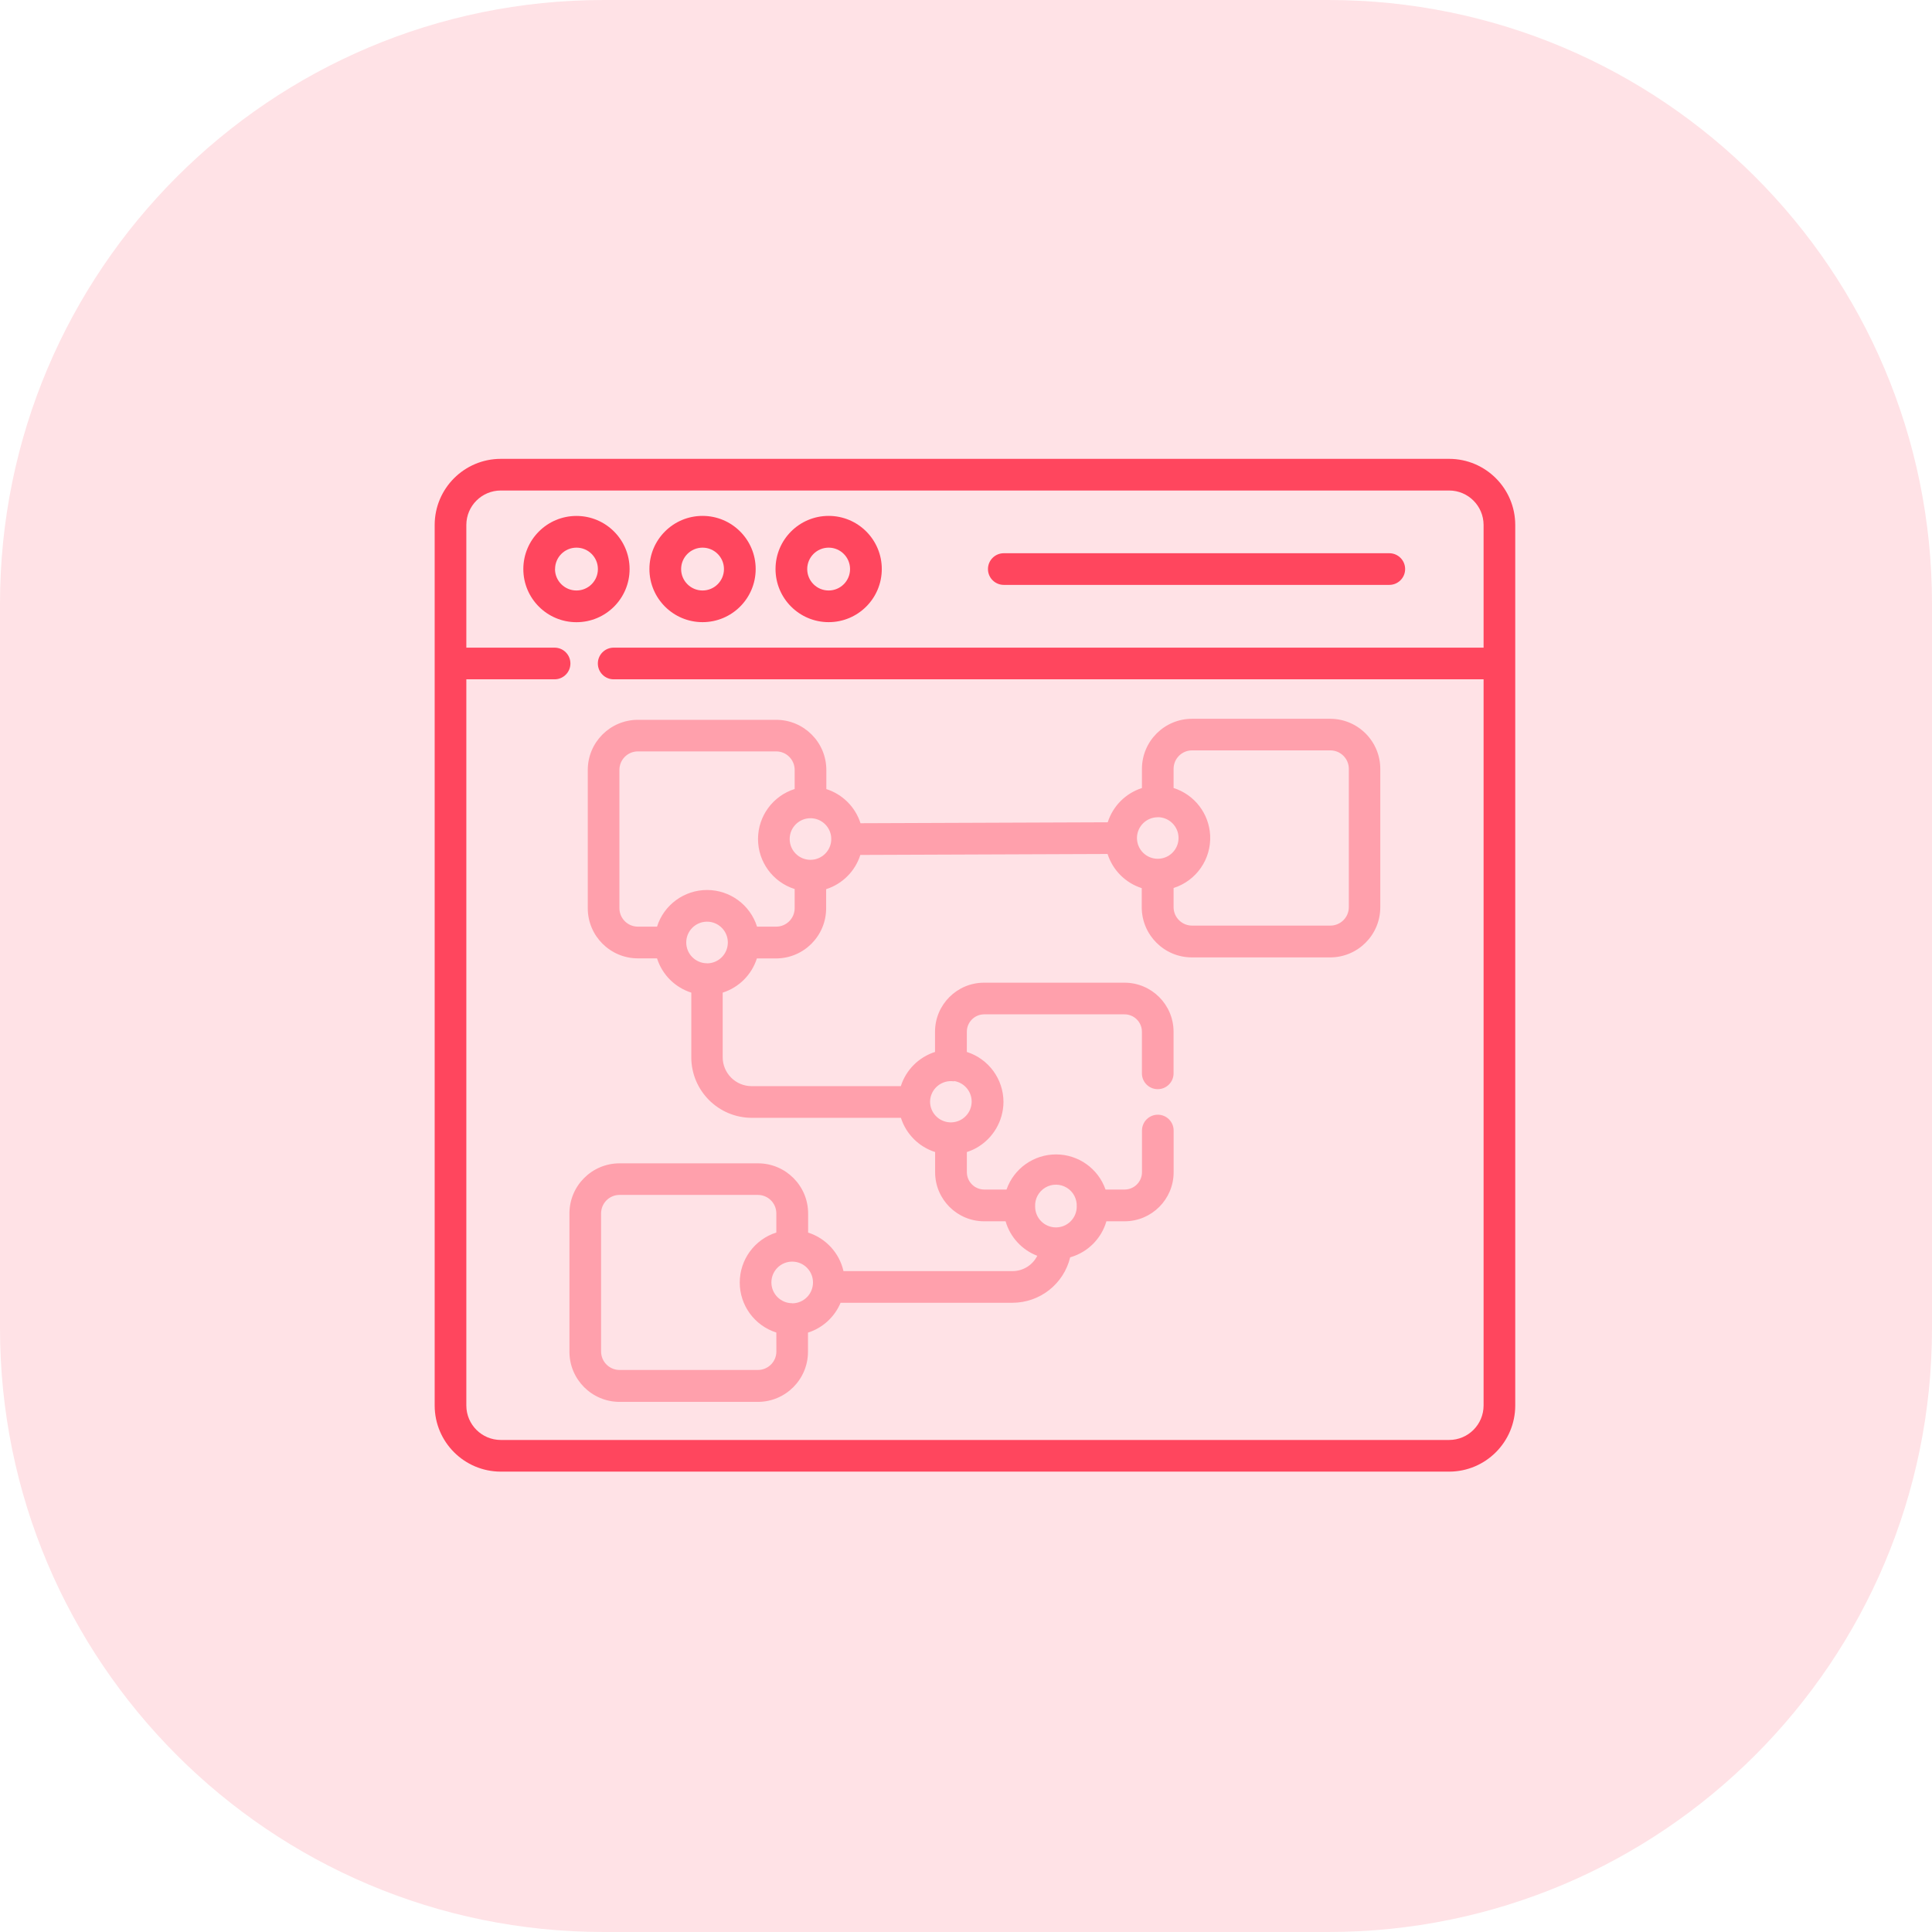
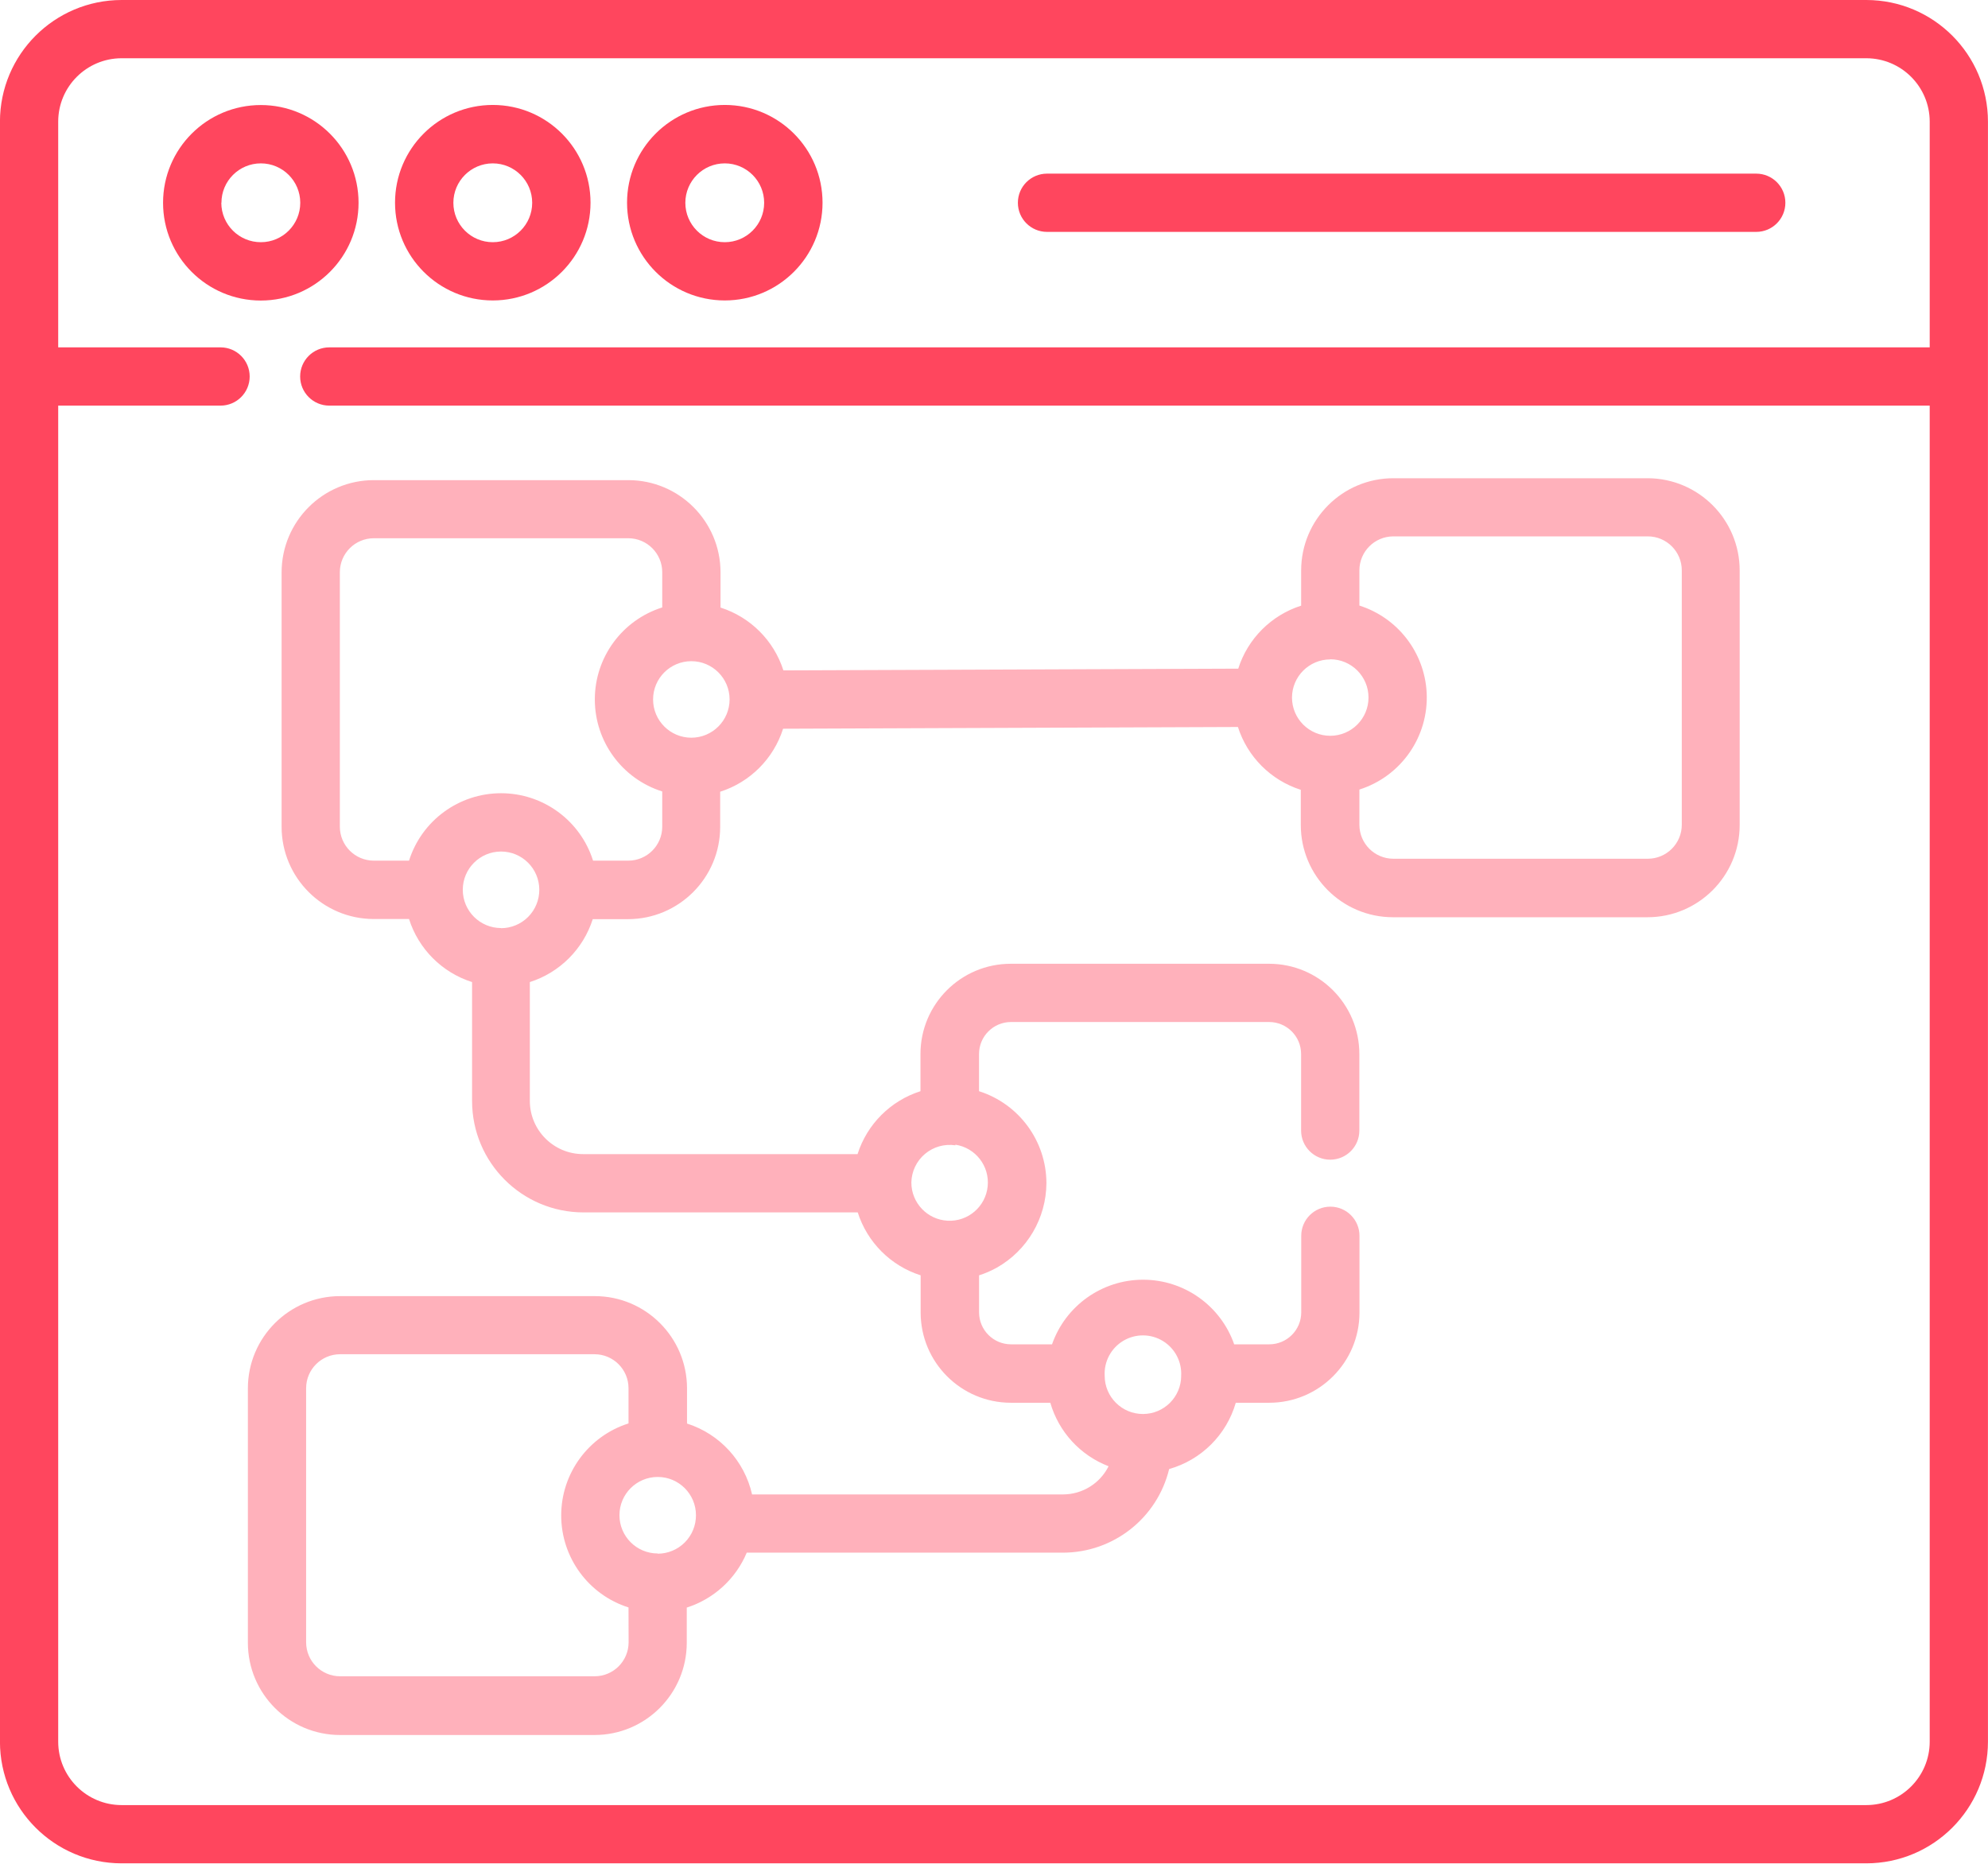
- <svg xmlns="http://www.w3.org/2000/svg" width="80" height="80" viewBox="0 0 80 80">
-   <g id="Group_5715" data-name="Group 5715" transform="translate(-1214 -2264)">
-     <rect id="Rectangle_69" data-name="Rectangle 69" width="80" height="80" rx="25" transform="translate(1214 2264)" fill="#ff465e" opacity="0.16" />
-     <g id="ux_1_" data-name="ux (1)" transform="translate(1231.999 2282.5)">
-       <path id="Path_986" data-name="Path 986" d="M46.4,29.776a2.2,2.2,0,1,0-2.2,2.2A2.2,2.2,0,0,0,46.4,29.776Zm-3.086,0a.887.887,0,1,1,.888.887A.889.889,0,0,1,43.311,29.776Zm0,0" transform="translate(-38.329 -24.712)" fill="#ff465e" />
-       <path id="Path_987" data-name="Path 987" d="M103.96,31.974a2.2,2.2,0,1,0-2.2-2.2A2.2,2.2,0,0,0,103.96,31.974Zm0-3.085a.887.887,0,1,1-.887.887A.888.888,0,0,1,103.96,28.889Zm0,0" transform="translate(-92.868 -24.712)" fill="#ff465e" />
-       <path id="Path_988" data-name="Path 988" d="M163.718,31.974a2.2,2.2,0,1,0-2.2-2.2A2.2,2.2,0,0,0,163.718,31.974Zm0-3.085a.887.887,0,1,1-.888.887A.888.888,0,0,1,163.718,28.889Zm0,0" transform="translate(-147.404 -24.712)" fill="#ff465e" />
-       <path id="Path_989" data-name="Path 989" d="M262.823,46.541h15.963a.655.655,0,0,0,0-1.311H262.823a.655.655,0,0,0,0,1.311Zm0,0" transform="translate(-239.257 -40.822)" fill="#ff465e" />
-       <path id="Path_990" data-name="Path 990" d="M42.007.5H2.737A2.74,2.74,0,0,0,0,3.237V39.7a2.74,2.74,0,0,0,2.737,2.737h39.27A2.74,2.74,0,0,0,44.744,39.7V3.237A2.74,2.74,0,0,0,42.007.5Zm0,40.626H2.737A1.428,1.428,0,0,1,1.311,39.7V9.629H4.965a.655.655,0,1,0,0-1.311H1.311V3.237A1.428,1.428,0,0,1,2.737,1.811h39.27a1.428,1.428,0,0,1,1.426,1.426V8.318H7.412a.655.655,0,1,0,0,1.311H43.433V39.7A1.428,1.428,0,0,1,42.007,41.126Zm0,0" fill="#ff465e" />
-       <path id="Path_991" data-name="Path 991" d="M95.363,123.66H89.635a2.077,2.077,0,0,0-2.075,2.075v.793a2.183,2.183,0,0,0-1.416,1.418l-10.237.039a2.183,2.183,0,0,0-1.415-1.414v-.793a2.077,2.077,0,0,0-2.075-2.075H66.688a2.078,2.078,0,0,0-2.075,2.075v5.728a2.077,2.077,0,0,0,2.075,2.075h.793A2.182,2.182,0,0,0,68.9,135v2.678a2.509,2.509,0,0,0,2.506,2.506h6.174a2.182,2.182,0,0,0,1.416,1.416v.838a2.032,2.032,0,0,0,2.03,2.03h.888a2.18,2.18,0,0,0,1.312,1.429,1.147,1.147,0,0,1-1.024.634h-7a2.181,2.181,0,0,0-1.464-1.595v-.793a2.077,2.077,0,0,0-2.075-2.075H65.929a2.077,2.077,0,0,0-2.075,2.075v5.728a2.077,2.077,0,0,0,2.075,2.075h5.728a2.077,2.077,0,0,0,2.075-2.075v-.793a2.183,2.183,0,0,0,1.35-1.236H82.2a2.461,2.461,0,0,0,2.389-1.882,2.181,2.181,0,0,0,1.5-1.492h.754a2.032,2.032,0,0,0,2.03-2.03V140.71a.655.655,0,1,0-1.311,0v1.724a.72.72,0,0,1-.719.719h-.79a2.172,2.172,0,0,0-4.1,0h-.923a.72.72,0,0,1-.719-.719V141.6a2.149,2.149,0,0,0,.4-.173,2.2,2.2,0,0,0,1.116-1.9,2.176,2.176,0,0,0-1.517-2.071v-.838a.72.72,0,0,1,.719-.719H86.84a.72.72,0,0,1,.719.719v1.724a.655.655,0,1,0,1.311,0v-1.724a2.032,2.032,0,0,0-2.03-2.03H81.022a2.032,2.032,0,0,0-2.03,2.03v.838a2.182,2.182,0,0,0-1.416,1.416H71.4a1.2,1.2,0,0,1-1.2-1.2V135a2.182,2.182,0,0,0,1.416-1.416h.793a2.077,2.077,0,0,0,2.075-2.075v-.793a2.181,2.181,0,0,0,1.416-1.418l10.237-.039a2.182,2.182,0,0,0,1.415,1.414v.793a2.077,2.077,0,0,0,2.075,2.075h5.728a2.077,2.077,0,0,0,2.075-2.075v-5.728A2.077,2.077,0,0,0,95.363,123.66Zm-22.285,24.2a.861.861,0,1,1,.861-.861A.862.862,0,0,1,73.077,147.865Zm-.655,2a.765.765,0,0,1-.764.764H65.929a.765.765,0,0,1-.764-.764V144.14a.765.765,0,0,1,.764-.764h5.728a.765.765,0,0,1,.764.764v.793a2.173,2.173,0,0,0,0,4.142Zm12.437-6a.861.861,0,0,1-1.722,0A.862.862,0,1,1,84.859,143.869Zm-5.081-5.2a.861.861,0,1,1-.992.851A.863.863,0,0,1,79.778,138.674ZM73.835,129.5a.861.861,0,1,1,.861-.861A.862.862,0,0,1,73.835,129.5Zm-4.283,4.284a.861.861,0,1,1,.861-.862A.862.862,0,0,1,69.552,133.787Zm3.628-2.281a.765.765,0,0,1-.764.764h-.793a2.172,2.172,0,0,0-4.142,0h-.793a.765.765,0,0,1-.764-.764v-5.728a.765.765,0,0,1,.764-.764h5.728a.765.765,0,0,1,.764.764v.793a2.172,2.172,0,0,0,0,4.142Zm15.035-3.768a.861.861,0,1,1-.861.861A.862.862,0,0,1,88.215,127.738Zm7.912,3.725a.765.765,0,0,1-.764.764H89.635a.765.765,0,0,1-.764-.764v-.793a2.174,2.174,0,0,0,1.514-2.182h0a2.177,2.177,0,0,0-1.514-1.959v-.793a.765.765,0,0,1,.764-.764h5.728a.765.765,0,0,1,.764.764Zm0,0" transform="translate(-58.274 -112.397)" fill="#ff465e" opacity="0.42" />
-     </g>
+ <svg xmlns="http://www.w3.org/2000/svg" width="44.744" height="41.937" viewBox="0 0 44.744 41.937">
+   <g id="ux_1_" data-name="ux (1)" transform="translate(-0.001 -0.5)">
+     <path id="Path_986" data-name="Path 986" d="M46.4,29.776a2.2,2.2,0,1,0-2.2,2.2A2.2,2.2,0,0,0,46.4,29.776Zm-3.086,0a.887.887,0,1,1,.888.887A.889.889,0,0,1,43.311,29.776Zm0,0" transform="translate(-38.329 -24.712)" fill="#ff465e" />
+     <path id="Path_987" data-name="Path 987" d="M103.96,31.974a2.2,2.2,0,1,0-2.2-2.2A2.2,2.2,0,0,0,103.96,31.974Zm0-3.085a.887.887,0,1,1-.887.887A.888.888,0,0,1,103.96,28.889Zm0,0" transform="translate(-92.868 -24.712)" fill="#ff465e" />
+     <path id="Path_988" data-name="Path 988" d="M163.718,31.974a2.2,2.2,0,1,0-2.2-2.2A2.2,2.2,0,0,0,163.718,31.974Zm0-3.085a.887.887,0,1,1-.888.887A.888.888,0,0,1,163.718,28.889Zm0,0" transform="translate(-147.404 -24.712)" fill="#ff465e" />
+     <path id="Path_989" data-name="Path 989" d="M262.823,46.541h15.963a.655.655,0,0,0,0-1.311H262.823a.655.655,0,0,0,0,1.311Zm0,0" transform="translate(-239.257 -40.822)" fill="#ff465e" />
+     <path id="Path_990" data-name="Path 990" d="M42.007.5H2.737A2.74,2.74,0,0,0,0,3.237V39.7a2.74,2.74,0,0,0,2.737,2.737h39.27A2.74,2.74,0,0,0,44.744,39.7V3.237A2.74,2.74,0,0,0,42.007.5Zm0,40.626H2.737A1.428,1.428,0,0,1,1.311,39.7V9.629H4.965a.655.655,0,1,0,0-1.311H1.311V3.237A1.428,1.428,0,0,1,2.737,1.811h39.27a1.428,1.428,0,0,1,1.426,1.426V8.318H7.412a.655.655,0,1,0,0,1.311H43.433V39.7A1.428,1.428,0,0,1,42.007,41.126Zm0,0" fill="#ff465e" />
+     <path id="Path_991" data-name="Path 991" d="M95.363,123.66H89.635a2.077,2.077,0,0,0-2.075,2.075v.793a2.183,2.183,0,0,0-1.416,1.418l-10.237.039a2.183,2.183,0,0,0-1.415-1.414v-.793a2.077,2.077,0,0,0-2.075-2.075H66.688a2.078,2.078,0,0,0-2.075,2.075v5.728a2.077,2.077,0,0,0,2.075,2.075h.793A2.182,2.182,0,0,0,68.9,135v2.678a2.509,2.509,0,0,0,2.506,2.506h6.174a2.182,2.182,0,0,0,1.416,1.416v.838a2.032,2.032,0,0,0,2.03,2.03h.888a2.18,2.18,0,0,0,1.312,1.429,1.147,1.147,0,0,1-1.024.634h-7a2.181,2.181,0,0,0-1.464-1.595v-.793a2.077,2.077,0,0,0-2.075-2.075H65.929a2.077,2.077,0,0,0-2.075,2.075v5.728a2.077,2.077,0,0,0,2.075,2.075h5.728a2.077,2.077,0,0,0,2.075-2.075v-.793a2.183,2.183,0,0,0,1.35-1.236H82.2a2.461,2.461,0,0,0,2.389-1.882,2.181,2.181,0,0,0,1.5-1.492h.754a2.032,2.032,0,0,0,2.03-2.03V140.71a.655.655,0,1,0-1.311,0v1.724a.72.72,0,0,1-.719.719h-.79a2.172,2.172,0,0,0-4.1,0h-.923a.72.72,0,0,1-.719-.719V141.6a2.149,2.149,0,0,0,.4-.173,2.2,2.2,0,0,0,1.116-1.9,2.176,2.176,0,0,0-1.517-2.071v-.838a.72.72,0,0,1,.719-.719H86.84a.72.72,0,0,1,.719.719v1.724a.655.655,0,1,0,1.311,0v-1.724a2.032,2.032,0,0,0-2.03-2.03H81.022a2.032,2.032,0,0,0-2.03,2.03v.838a2.182,2.182,0,0,0-1.416,1.416H71.4a1.2,1.2,0,0,1-1.2-1.2V135a2.182,2.182,0,0,0,1.416-1.416h.793a2.077,2.077,0,0,0,2.075-2.075v-.793a2.181,2.181,0,0,0,1.416-1.418l10.237-.039a2.182,2.182,0,0,0,1.415,1.414v.793a2.077,2.077,0,0,0,2.075,2.075h5.728a2.077,2.077,0,0,0,2.075-2.075v-5.728A2.077,2.077,0,0,0,95.363,123.66Zm-22.285,24.2a.861.861,0,1,1,.861-.861A.862.862,0,0,1,73.077,147.865Zm-.655,2a.765.765,0,0,1-.764.764H65.929a.765.765,0,0,1-.764-.764V144.14a.765.765,0,0,1,.764-.764h5.728a.765.765,0,0,1,.764.764v.793a2.173,2.173,0,0,0,0,4.142Zm12.437-6a.861.861,0,0,1-1.722,0A.862.862,0,1,1,84.859,143.869Zm-5.081-5.2a.861.861,0,1,1-.992.851A.863.863,0,0,1,79.778,138.674ZM73.835,129.5a.861.861,0,1,1,.861-.861A.862.862,0,0,1,73.835,129.5Zm-4.283,4.284a.861.861,0,1,1,.861-.862A.862.862,0,0,1,69.552,133.787Zm3.628-2.281a.765.765,0,0,1-.764.764h-.793a2.172,2.172,0,0,0-4.142,0h-.793a.765.765,0,0,1-.764-.764v-5.728a.765.765,0,0,1,.764-.764h5.728a.765.765,0,0,1,.764.764v.793a2.172,2.172,0,0,0,0,4.142Zm15.035-3.768a.861.861,0,1,1-.861.861A.862.862,0,0,1,88.215,127.738Zm7.912,3.725a.765.765,0,0,1-.764.764H89.635a.765.765,0,0,1-.764-.764v-.793a2.174,2.174,0,0,0,1.514-2.182h0a2.177,2.177,0,0,0-1.514-1.959v-.793a.765.765,0,0,1,.764-.764h5.728a.765.765,0,0,1,.764.764Zm0,0" transform="translate(-58.274 -112.397)" fill="#ff465e" opacity="0.42" />
  </g>
</svg>
